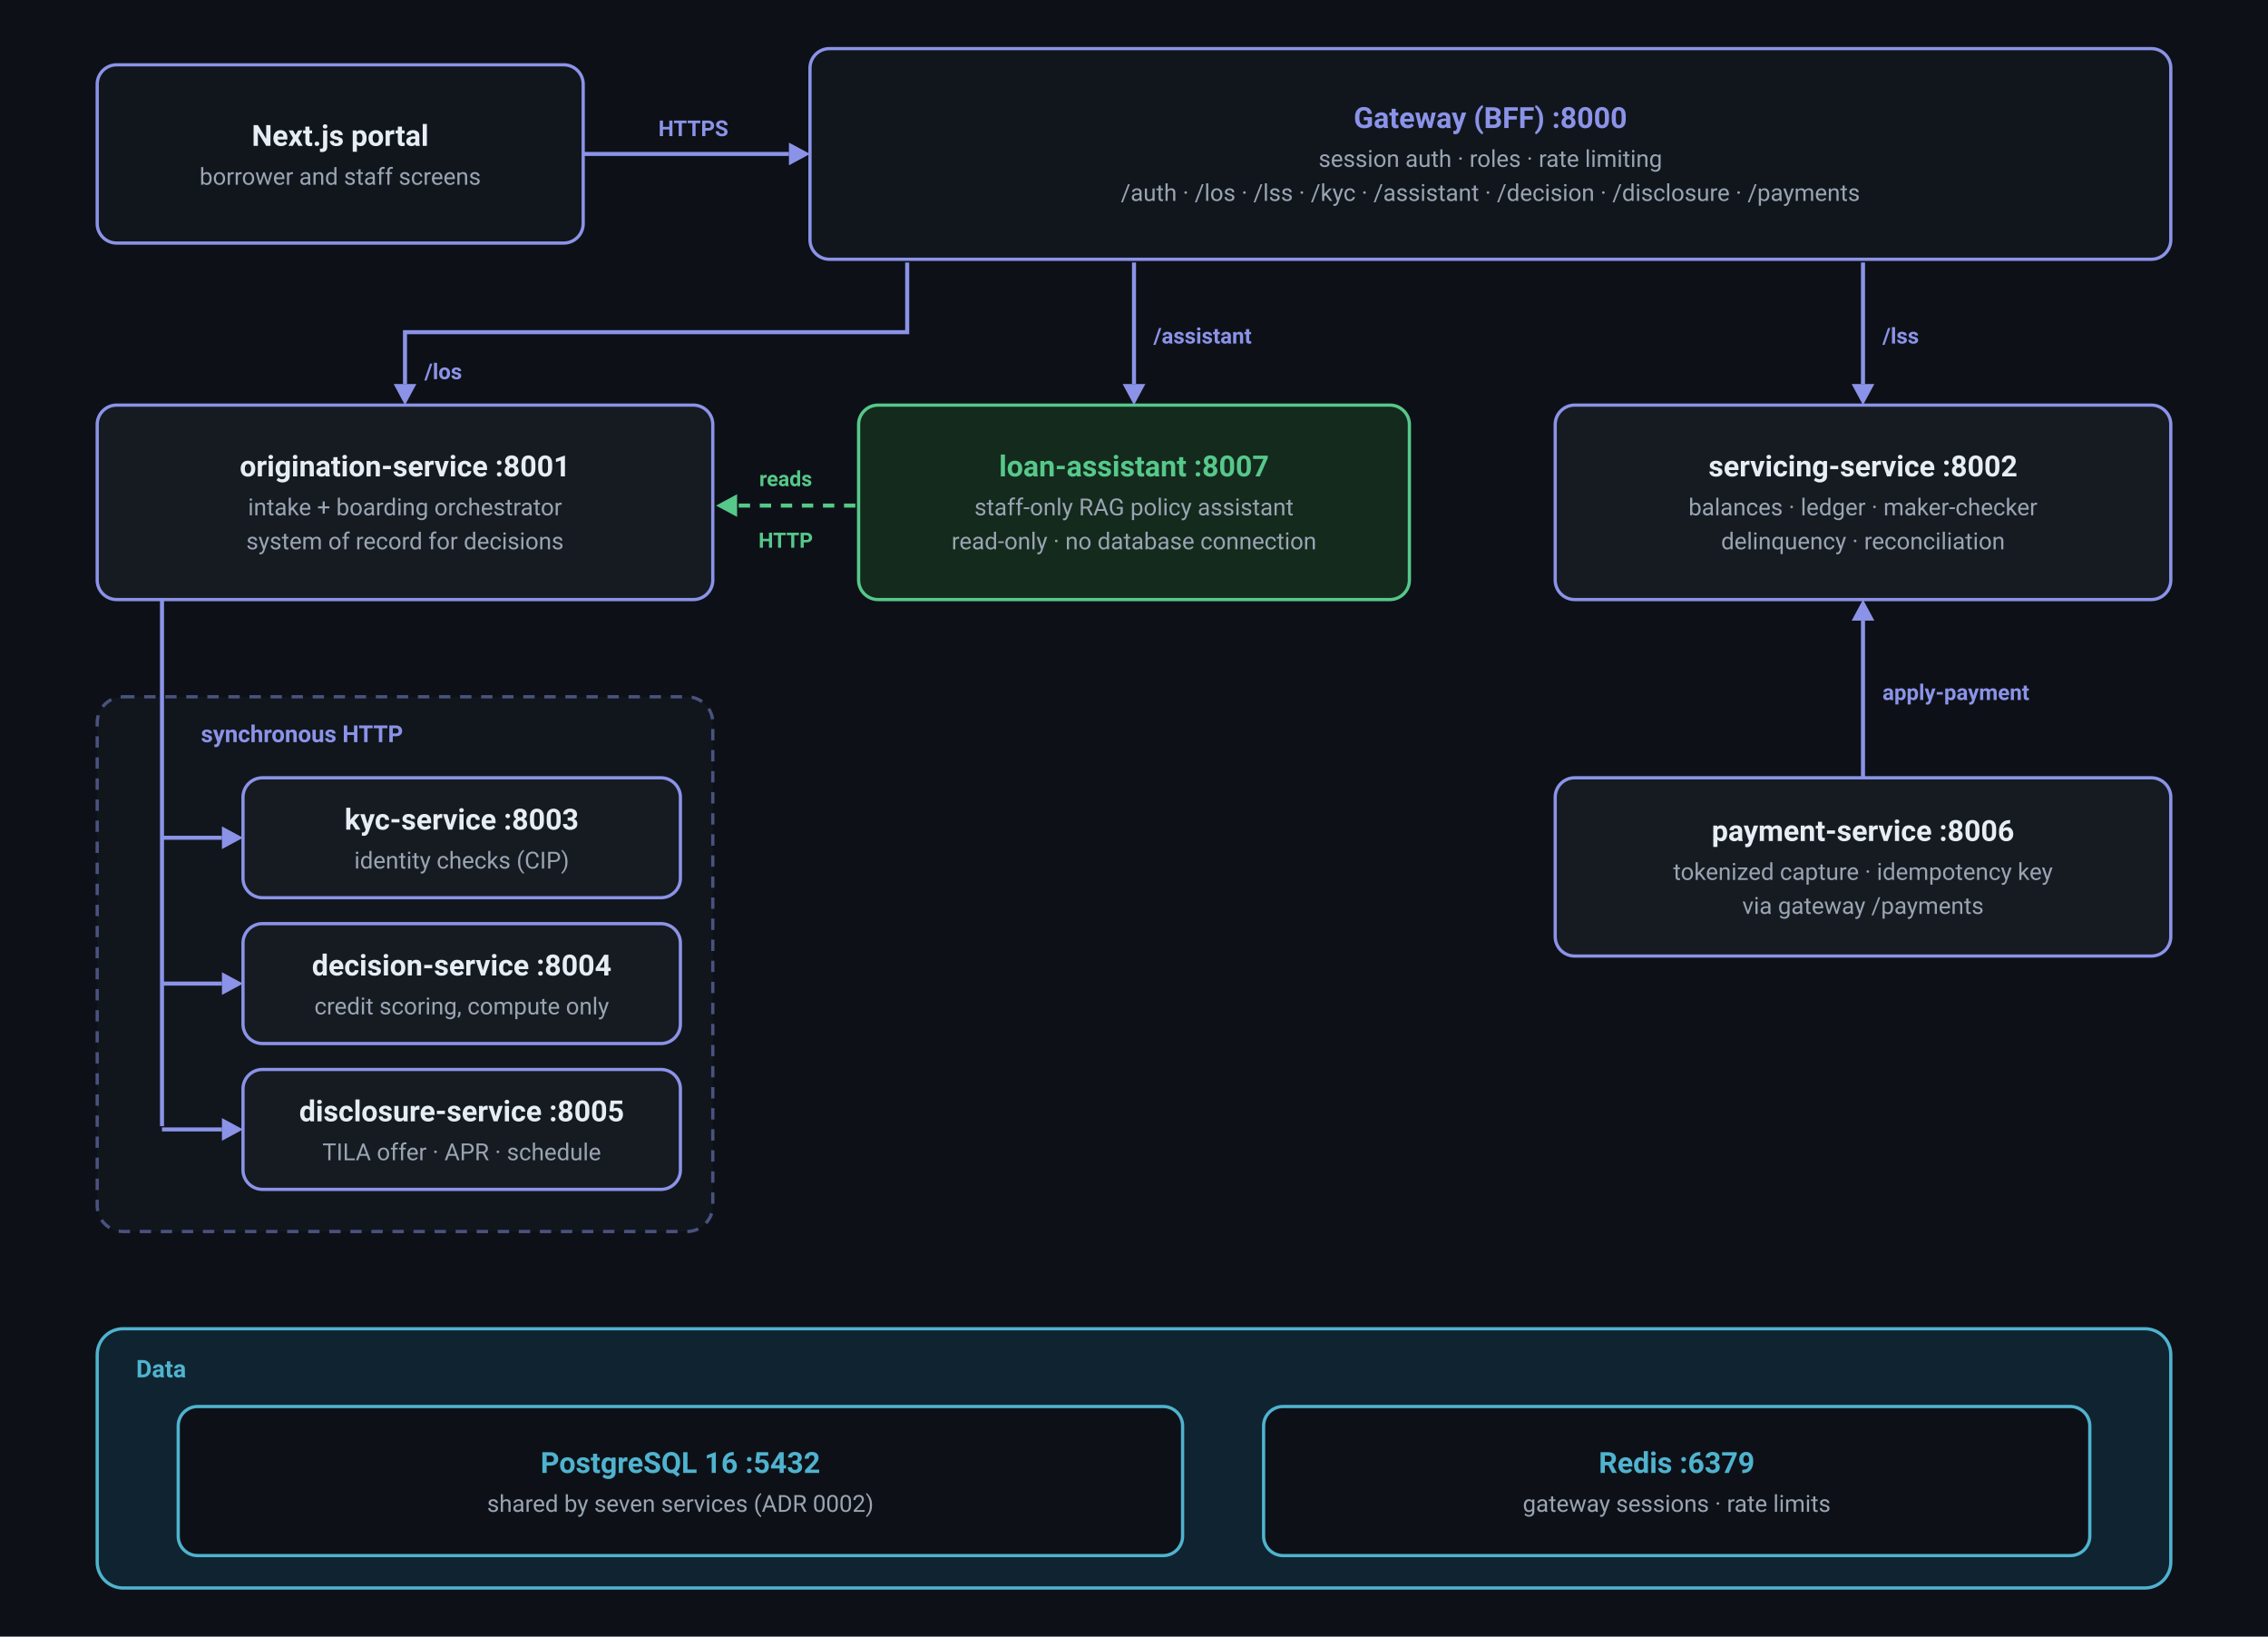
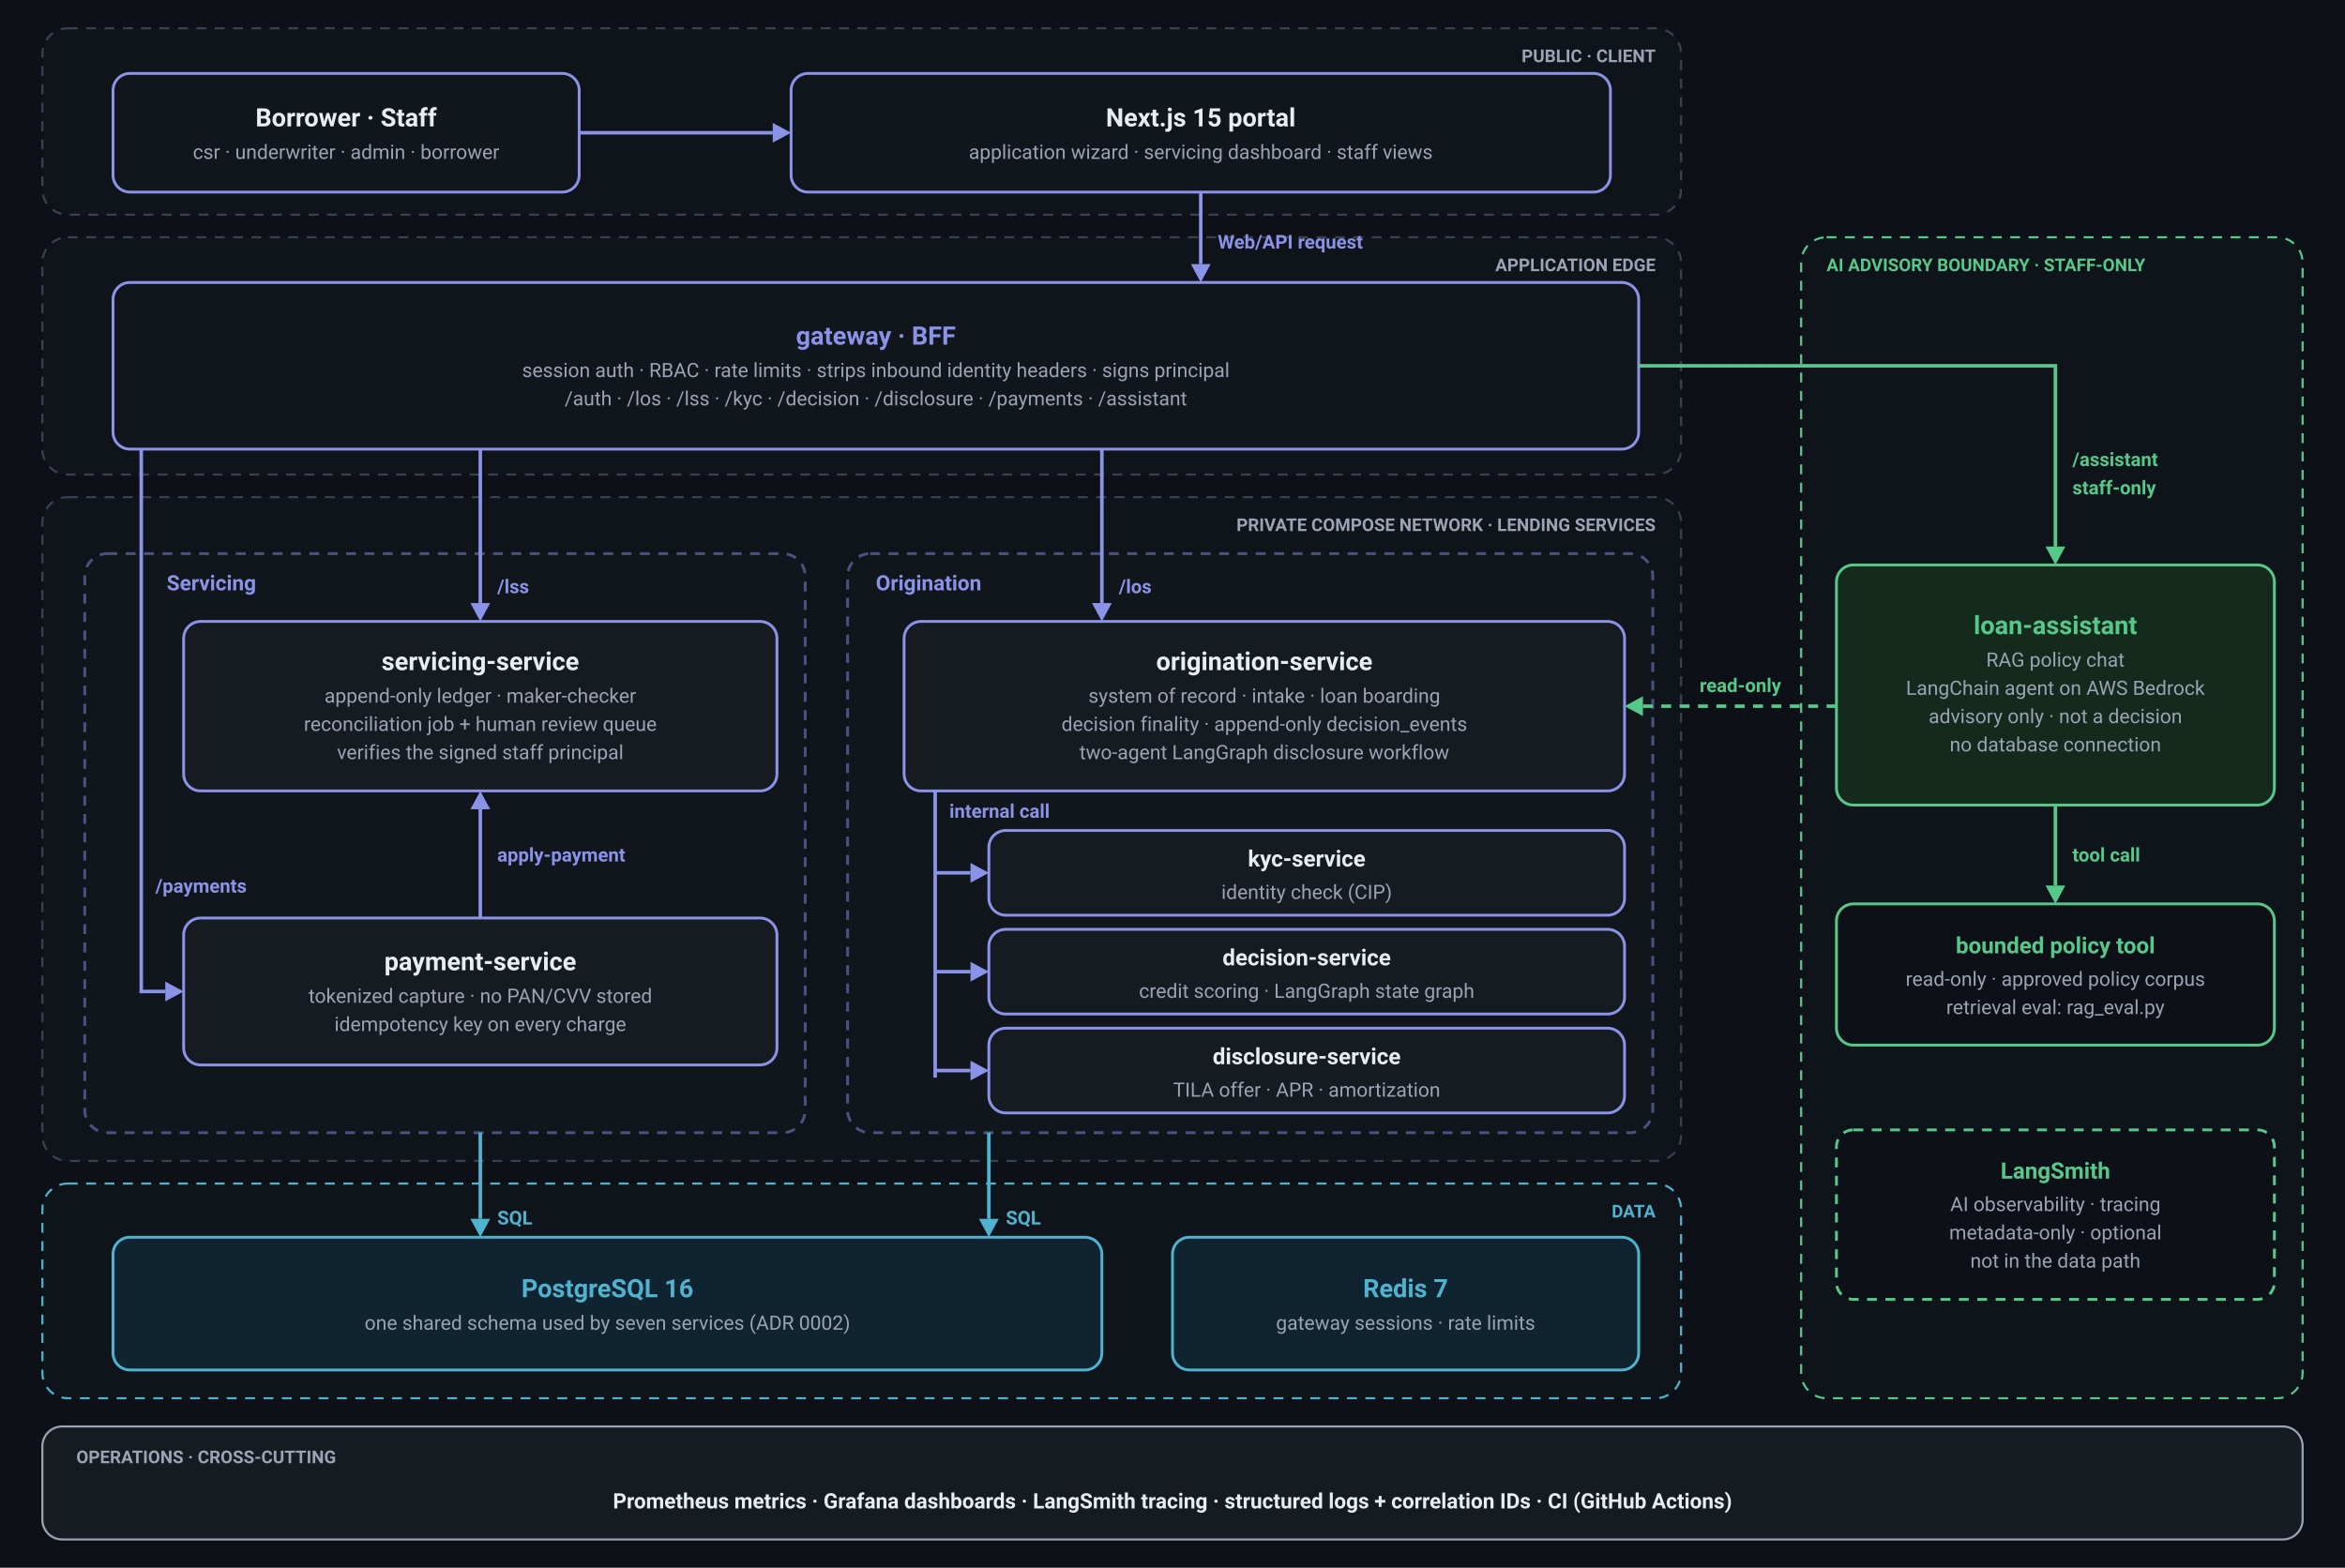
- <svg xmlns="http://www.w3.org/2000/svg" viewBox="0 0 1400 1010" width="1400" height="1010" role="img" aria-label="Meridian Lending architecture: a Next.js portal calls the gateway BFF, which routes to origination, servicing, the loan assistant and payments. Origination calls KYC, decision and disclosure services over synchronous HTTP; payment applies payments to servicing; the loan assistant is staff-only, read-only and has no database connection. PostgreSQL is shared by seven services; Redis holds sessions.">
+ <svg xmlns="http://www.w3.org/2000/svg" viewBox="0 0 1660 1110" width="1660" height="1110" role="img" aria-label="Meridian Lending logical architecture. Borrowers and staff use the Next.js portal, which sends web/API requests to the gateway BFF (session auth, RBAC, rate limits; routes /auth, /los, /lss, /kyc, /decision, /disclosure, /payments, /assistant). Inside the private Compose network, origination-service is the system of record and makes internal calls to kyc-service, decision-service (a LangGraph state graph) and disclosure-service (driven by a two-agent LangGraph workflow); servicing-service holds the append-only ledger, maker-checker and reconciliation, and payment-service applies captured payments to it. Seven services share one PostgreSQL schema; Redis holds gateway sessions and rate limits. A staff-only advisory AI lane holds loan-assistant (RAG policy chat and a LangChain agent on AWS Bedrock with one bounded read-only policy tool), which reads origination read-only and has no database connection. Operations: Prometheus, Grafana, LangSmith tracing and CI.">
  <style>text{font-family:-apple-system,"Segoe UI",Roboto,Helvetica,Arial,sans-serif}</style>
-   <rect width="1400" height="1010" fill="#0d1117" />
-   <rect x="60" y="40" width="300" height="110" rx="12" fill="#11161d" stroke="#8b93e8" stroke-width="2" />
-   <text x="210.0" y="90.0" font-size="18" font-weight="700" fill="#e6edf3" text-anchor="middle">Next.js portal</text>
-   <text x="210.0" y="114.0" font-size="14.5" font-weight="400" fill="#9aa4b2" text-anchor="middle">borrower and staff screens</text>
-   <rect x="500" y="30" width="840" height="130" rx="12" fill="#11161d" stroke="#8b93e8" stroke-width="2" />
-   <text x="920.0" y="79.0" font-size="18" font-weight="700" fill="#8b93e8" text-anchor="middle">Gateway (BFF)  :8000</text>
-   <text x="920.0" y="103.0" font-size="14.5" font-weight="400" fill="#9aa4b2" text-anchor="middle">session auth · roles · rate limiting</text>
-   <text x="920.0" y="124.0" font-size="14.5" font-weight="400" fill="#9aa4b2" text-anchor="middle">/auth · /los · /lss · /kyc · /assistant · /decision · /disclosure · /payments</text>
-   <path d="M360.0,95.0 L487.0,95.0" fill="none" stroke="#8b93e8" stroke-width="2.5" />
-   <path d="M500.0,95.0 L487.0,88.0 L487.0,102.0 z" fill="#8b93e8" />
-   <text x="428" y="84" font-size="13.5" font-weight="600" fill="#8b93e8" text-anchor="middle">HTTPS</text>
-   <rect x="60" y="250" width="380" height="120" rx="12" fill="#161b22" stroke="#8b93e8" stroke-width="2" />
-   <text x="250.0" y="294.0" font-size="18" font-weight="700" fill="#e6edf3" text-anchor="middle">origination-service  :8001</text>
-   <text x="250.0" y="318.0" font-size="14.5" font-weight="400" fill="#9aa4b2" text-anchor="middle">intake + boarding orchestrator</text>
-   <text x="250.0" y="339.0" font-size="14.5" font-weight="400" fill="#9aa4b2" text-anchor="middle">system of record for decisions</text>
-   <rect x="530" y="250" width="340" height="120" rx="12" fill="#132a1d" stroke="#56c88a" stroke-width="2" />
-   <text x="700.0" y="294.0" font-size="18" font-weight="700" fill="#56c88a" text-anchor="middle">loan-assistant  :8007</text>
-   <text x="700.0" y="318.0" font-size="14.5" font-weight="400" fill="#9aa4b2" text-anchor="middle">staff-only RAG policy assistant</text>
-   <text x="700.0" y="339.0" font-size="14.5" font-weight="400" fill="#9aa4b2" text-anchor="middle">read-only · no database connection</text>
-   <rect x="960" y="250" width="380" height="120" rx="12" fill="#161b22" stroke="#8b93e8" stroke-width="2" />
-   <text x="1150.0" y="294.0" font-size="18" font-weight="700" fill="#e6edf3" text-anchor="middle">servicing-service  :8002</text>
-   <text x="1150.0" y="318.0" font-size="14.5" font-weight="400" fill="#9aa4b2" text-anchor="middle">balances · ledger · maker-checker</text>
-   <text x="1150.0" y="339.0" font-size="14.5" font-weight="400" fill="#9aa4b2" text-anchor="middle">delinquency · reconciliation</text>
-   <path d="M560.0,162.0 L560.0,205.0 L250.0,205.0 L250.0,237.0" fill="none" stroke="#8b93e8" stroke-width="2.5" />
-   <path d="M250.0,250.0 L257.0,237.0 L243.0,237.0 z" fill="#8b93e8" />
-   <text x="262" y="234" font-size="13.5" font-weight="600" fill="#8b93e8" text-anchor="start">/los</text>
-   <path d="M700.0,162.0 L700.0,237.0" fill="none" stroke="#8b93e8" stroke-width="2.5" />
-   <path d="M700.0,250.0 L707.0,237.0 L693.0,237.0 z" fill="#8b93e8" />
-   <text x="712" y="212" font-size="13.5" font-weight="600" fill="#8b93e8" text-anchor="start">/assistant</text>
-   <path d="M1150.0,162.0 L1150.0,237.0" fill="none" stroke="#8b93e8" stroke-width="2.5" />
-   <path d="M1150.0,250.0 L1157.0,237.0 L1143.0,237.0 z" fill="#8b93e8" />
-   <text x="1162" y="212" font-size="13.5" font-weight="600" fill="#8b93e8" text-anchor="start">/lss</text>
-   <path d="M528.0,312.0 L455.0,312.0" fill="none" stroke="#56c88a" stroke-width="2.5" stroke-dasharray="7 6" />
-   <path d="M442.0,312.0 L455.0,319.0 L455.0,305.0 z" fill="#56c88a" />
-   <text x="485" y="300" font-size="13" font-weight="600" fill="#56c88a" text-anchor="middle">reads</text>
-   <text x="485" y="338" font-size="13" font-weight="600" fill="#56c88a" text-anchor="middle">HTTP</text>
-   <rect x="60" y="430" width="380" height="330" rx="16" fill="#11161d" stroke="#4a5280" stroke-width="2" stroke-dasharray="7 6" />
-   <text x="124" y="458" font-size="14.5" font-weight="700" fill="#8b93e8" text-anchor="start">synchronous HTTP</text>
-   <path d="M100,370 L100,695" fill="none" stroke="#8b93e8" stroke-width="2.5" />
-   <path d="M100.0,517.0 L137.0,517.0" fill="none" stroke="#8b93e8" stroke-width="2.5" />
-   <path d="M150.0,517.0 L137.0,510.0 L137.0,524.0 z" fill="#8b93e8" />
-   <rect x="150" y="480" width="270" height="74" rx="12" fill="#161b22" stroke="#8b93e8" stroke-width="2" />
-   <text x="285.0" y="512.0" font-size="18" font-weight="700" fill="#e6edf3" text-anchor="middle">kyc-service  :8003</text>
-   <text x="285.0" y="536.0" font-size="14.5" font-weight="400" fill="#9aa4b2" text-anchor="middle">identity checks (CIP)</text>
-   <path d="M100.0,607.0 L137.0,607.0" fill="none" stroke="#8b93e8" stroke-width="2.5" />
-   <path d="M150.0,607.0 L137.0,600.0 L137.0,614.0 z" fill="#8b93e8" />
-   <rect x="150" y="570" width="270" height="74" rx="12" fill="#161b22" stroke="#8b93e8" stroke-width="2" />
-   <text x="285.0" y="602.0" font-size="18" font-weight="700" fill="#e6edf3" text-anchor="middle">decision-service  :8004</text>
-   <text x="285.0" y="626.0" font-size="14.5" font-weight="400" fill="#9aa4b2" text-anchor="middle">credit scoring, compute only</text>
-   <path d="M100.0,697.0 L137.0,697.0" fill="none" stroke="#8b93e8" stroke-width="2.5" />
-   <path d="M150.0,697.0 L137.0,690.0 L137.0,704.0 z" fill="#8b93e8" />
-   <rect x="150" y="660" width="270" height="74" rx="12" fill="#161b22" stroke="#8b93e8" stroke-width="2" />
-   <text x="285.0" y="692.0" font-size="18" font-weight="700" fill="#e6edf3" text-anchor="middle">disclosure-service  :8005</text>
-   <text x="285.0" y="716.0" font-size="14.5" font-weight="400" fill="#9aa4b2" text-anchor="middle">TILA offer · APR · schedule</text>
-   <rect x="960" y="480" width="380" height="110" rx="12" fill="#161b22" stroke="#8b93e8" stroke-width="2" />
-   <text x="1150.0" y="519.0" font-size="18" font-weight="700" fill="#e6edf3" text-anchor="middle">payment-service  :8006</text>
-   <text x="1150.0" y="543.0" font-size="14.5" font-weight="400" fill="#9aa4b2" text-anchor="middle">tokenized capture · idempotency key</text>
-   <text x="1150.0" y="564.0" font-size="14.5" font-weight="400" fill="#9aa4b2" text-anchor="middle">via gateway /payments</text>
-   <path d="M1150.0,480.0 L1150.0,383.0" fill="none" stroke="#8b93e8" stroke-width="2.5" />
-   <path d="M1150.0,370.0 L1143.0,383.0 L1157.0,383.0 z" fill="#8b93e8" />
-   <text x="1162" y="432" font-size="13.5" font-weight="600" fill="#8b93e8" text-anchor="start">apply-payment</text>
-   <rect x="60" y="820" width="1280" height="160" rx="16" fill="#0f2430" stroke="#4fb3cf" stroke-width="2" />
-   <text x="84" y="850" font-size="15" font-weight="700" fill="#4fb3cf" text-anchor="start">Data</text>
-   <rect x="110" y="868" width="620" height="92" rx="12" fill="#0d1117" stroke="#4fb3cf" stroke-width="2" />
-   <text x="420.0" y="909.0" font-size="18" font-weight="700" fill="#4fb3cf" text-anchor="middle">PostgreSQL 16  :5432</text>
-   <text x="420.0" y="933.0" font-size="14.5" font-weight="400" fill="#9aa4b2" text-anchor="middle">shared by seven services (ADR 0002)</text>
-   <rect x="780" y="868" width="510" height="92" rx="12" fill="#0d1117" stroke="#4fb3cf" stroke-width="2" />
-   <text x="1035.0" y="909.0" font-size="18" font-weight="700" fill="#4fb3cf" text-anchor="middle">Redis  :6379</text>
-   <text x="1035.0" y="933.0" font-size="14.5" font-weight="400" fill="#9aa4b2" text-anchor="middle">gateway sessions · rate limits</text>
+   <rect width="1660" height="1110" fill="#0d1117" />
+   <rect x="30" y="20" width="1160" height="132" rx="18" fill="#0f141b" stroke="#3a4050" stroke-width="1.5" stroke-dasharray="7 6" />
+   <text x="1172" y="44" font-size="12.5" font-weight="700" fill="#9aa4b2" text-anchor="end">PUBLIC · CLIENT</text>
+   <rect x="30" y="168" width="1160" height="168" rx="18" fill="#0f141b" stroke="#3a4050" stroke-width="1.5" stroke-dasharray="7 6" />
+   <text x="1172" y="192" font-size="12.5" font-weight="700" fill="#9aa4b2" text-anchor="end">APPLICATION EDGE</text>
+   <rect x="30" y="352" width="1160" height="470" rx="18" fill="#0f141b" stroke="#3a4050" stroke-width="1.5" stroke-dasharray="7 6" />
+   <text x="1172" y="376" font-size="12.5" font-weight="700" fill="#9aa4b2" text-anchor="end">PRIVATE COMPOSE NETWORK · LENDING SERVICES</text>
+   <rect x="30" y="838" width="1160" height="152" rx="18" fill="#0f141b" stroke="#4fb3cf" stroke-width="1.5" stroke-dasharray="7 6" />
+   <text x="1172" y="862" font-size="12.5" font-weight="700" fill="#4fb3cf" text-anchor="end">DATA</text>
+   <rect x="1275" y="168" width="355" height="822" rx="18" fill="#0f141b" stroke="#56c88a" stroke-width="1.5" stroke-dasharray="7 6" />
+   <text x="1293" y="192" font-size="12.5" font-weight="700" fill="#56c88a" text-anchor="start">AI ADVISORY BOUNDARY · STAFF-ONLY</text>
+   <rect x="80" y="52" width="330" height="84" rx="12" fill="#11161d" stroke="#8b93e8" stroke-width="2" />
+   <text x="245.0" y="89.5" font-size="18" font-weight="700" fill="#e6edf3" text-anchor="middle">Borrower · Staff</text>
+   <text x="245.0" y="112.5" font-size="14" font-weight="400" fill="#9aa4b2" text-anchor="middle">csr · underwriter · admin · borrower</text>
+   <rect x="560" y="52" width="580" height="84" rx="12" fill="#11161d" stroke="#8b93e8" stroke-width="2" />
+   <text x="850.0" y="89.5" font-size="18" font-weight="700" fill="#e6edf3" text-anchor="middle">Next.js 15 portal</text>
+   <text x="850.0" y="112.5" font-size="14" font-weight="400" fill="#9aa4b2" text-anchor="middle">application wizard · servicing dashboard · staff views</text>
+   <path d="M410.0,94.0 L547.0,94.0" fill="none" stroke="#8b93e8" stroke-width="2.5" />
+   <path d="M560.0,94.0 L547.0,87.0 L547.0,101.0 z" fill="#8b93e8" />
+   <rect x="80" y="200" width="1080" height="118" rx="12" fill="#11161d" stroke="#8b93e8" stroke-width="2" />
+   <text x="620.0" y="244.0" font-size="18" font-weight="700" fill="#8b93e8" text-anchor="middle">gateway · BFF</text>
+   <text x="620.0" y="267.0" font-size="14" font-weight="400" fill="#9aa4b2" text-anchor="middle">session auth · RBAC · rate limits · strips inbound identity headers · signs principal</text>
+   <text x="620.0" y="287.0" font-size="14" font-weight="400" fill="#9aa4b2" text-anchor="middle">/auth · /los · /lss · /kyc · /decision · /disclosure · /payments · /assistant</text>
+   <path d="M850.0,136.0 L850.0,187.0" fill="none" stroke="#8b93e8" stroke-width="2.5" />
+   <path d="M850.0,200.0 L857.0,187.0 L843.0,187.0 z" fill="#8b93e8" />
+   <text x="862" y="176" font-size="13.5" font-weight="600" fill="#8b93e8" text-anchor="start">Web/API request</text>
+   <rect x="60" y="392" width="510" height="410" rx="16" fill="#11161d" stroke="#4a5280" stroke-width="2" stroke-dasharray="7 6" />
+   <text x="118" y="418" font-size="15" font-weight="700" fill="#8b93e8" text-anchor="start">Servicing</text>
+   <rect x="130" y="440" width="420" height="120" rx="12" fill="#161b22" stroke="#8b93e8" stroke-width="2" />
+   <text x="340.0" y="474.5" font-size="18" font-weight="700" fill="#e6edf3" text-anchor="middle">servicing-service</text>
+   <text x="340.0" y="497.5" font-size="14" font-weight="400" fill="#9aa4b2" text-anchor="middle">append-only ledger · maker-checker</text>
+   <text x="340.0" y="517.5" font-size="14" font-weight="400" fill="#9aa4b2" text-anchor="middle">reconciliation job + human review queue</text>
+   <text x="340.0" y="537.5" font-size="14" font-weight="400" fill="#9aa4b2" text-anchor="middle">verifies the signed staff principal</text>
+   <rect x="130" y="650" width="420" height="104" rx="12" fill="#161b22" stroke="#8b93e8" stroke-width="2" />
+   <text x="340.0" y="687.0" font-size="18" font-weight="700" fill="#e6edf3" text-anchor="middle">payment-service</text>
+   <text x="340.0" y="710.0" font-size="14" font-weight="400" fill="#9aa4b2" text-anchor="middle">tokenized capture · no PAN/CVV stored</text>
+   <text x="340.0" y="730.0" font-size="14" font-weight="400" fill="#9aa4b2" text-anchor="middle">idempotency key on every charge</text>
+   <path d="M340.0,650.0 L340.0,573.0" fill="none" stroke="#8b93e8" stroke-width="2.5" />
+   <path d="M340.0,560.0 L333.0,573.0 L347.0,573.0 z" fill="#8b93e8" />
+   <text x="352" y="610" font-size="13.5" font-weight="600" fill="#8b93e8" text-anchor="start">apply-payment</text>
+   <path d="M340.0,318.0 L340.0,427.0" fill="none" stroke="#8b93e8" stroke-width="2.5" />
+   <path d="M340.0,440.0 L347.0,427.0 L333.0,427.0 z" fill="#8b93e8" />
+   <text x="352" y="420" font-size="13.5" font-weight="600" fill="#8b93e8" text-anchor="start">/lss</text>
+   <path d="M100.0,318.0 L100.0,702.0 L117.0,702.0" fill="none" stroke="#8b93e8" stroke-width="2.5" />
+   <path d="M130.0,702.0 L117.0,695.0 L117.0,709.0 z" fill="#8b93e8" />
+   <text x="110" y="632" font-size="13.5" font-weight="600" fill="#8b93e8" text-anchor="start">/payments</text>
+   <rect x="600" y="392" width="570" height="410" rx="16" fill="#11161d" stroke="#4a5280" stroke-width="2" stroke-dasharray="7 6" />
+   <text x="620" y="418" font-size="15" font-weight="700" fill="#8b93e8" text-anchor="start">Origination</text>
+   <rect x="640" y="440" width="510" height="120" rx="12" fill="#161b22" stroke="#8b93e8" stroke-width="2" />
+   <text x="895.0" y="474.5" font-size="18" font-weight="700" fill="#e6edf3" text-anchor="middle">origination-service</text>
+   <text x="895.0" y="497.5" font-size="14" font-weight="400" fill="#9aa4b2" text-anchor="middle">system of record · intake · loan boarding</text>
+   <text x="895.0" y="517.5" font-size="14" font-weight="400" fill="#9aa4b2" text-anchor="middle">decision finality · append-only decision_events</text>
+   <text x="895.0" y="537.5" font-size="14" font-weight="400" fill="#9aa4b2" text-anchor="middle">two-agent LangGraph disclosure workflow</text>
+   <path d="M780.0,318.0 L780.0,427.0" fill="none" stroke="#8b93e8" stroke-width="2.5" />
+   <path d="M780.0,440.0 L787.0,427.0 L773.0,427.0 z" fill="#8b93e8" />
+   <text x="792" y="420" font-size="13.5" font-weight="600" fill="#8b93e8" text-anchor="start">/los</text>
+   <path d="M662.0,560.0 L662.0,763.0" fill="none" stroke="#8b93e8" stroke-width="2.5" />
+   <text x="672" y="579" font-size="13.5" font-weight="600" fill="#8b93e8" text-anchor="start">internal call</text>
+   <path d="M662.0,618.0 L687.0,618.0" fill="none" stroke="#8b93e8" stroke-width="2.5" />
+   <path d="M700.0,618.0 L687.0,611.0 L687.0,625.0 z" fill="#8b93e8" />
+   <rect x="700" y="588" width="450" height="60" rx="12" fill="#161b22" stroke="#8b93e8" stroke-width="2" />
+   <text x="925.0" y="613.5" font-size="16" font-weight="700" fill="#e6edf3" text-anchor="middle">kyc-service</text>
+   <text x="925.0" y="636.5" font-size="14" font-weight="400" fill="#9aa4b2" text-anchor="middle">identity check (CIP)</text>
+   <path d="M662.0,688.0 L687.0,688.0" fill="none" stroke="#8b93e8" stroke-width="2.5" />
+   <path d="M700.0,688.0 L687.0,681.0 L687.0,695.0 z" fill="#8b93e8" />
+   <rect x="700" y="658" width="450" height="60" rx="12" fill="#161b22" stroke="#8b93e8" stroke-width="2" />
+   <text x="925.0" y="683.5" font-size="16" font-weight="700" fill="#e6edf3" text-anchor="middle">decision-service</text>
+   <text x="925.0" y="706.5" font-size="14" font-weight="400" fill="#9aa4b2" text-anchor="middle">credit scoring · LangGraph state graph</text>
+   <path d="M662.0,758.0 L687.0,758.0" fill="none" stroke="#8b93e8" stroke-width="2.5" />
+   <path d="M700.0,758.0 L687.0,751.0 L687.0,765.0 z" fill="#8b93e8" />
+   <rect x="700" y="728" width="450" height="60" rx="12" fill="#161b22" stroke="#8b93e8" stroke-width="2" />
+   <text x="925.0" y="753.5" font-size="16" font-weight="700" fill="#e6edf3" text-anchor="middle">disclosure-service</text>
+   <text x="925.0" y="776.5" font-size="14" font-weight="400" fill="#9aa4b2" text-anchor="middle">TILA offer · APR · amortization</text>
+   <rect x="80" y="876" width="700" height="94" rx="12" fill="#0f2430" stroke="#4fb3cf" stroke-width="2" />
+   <text x="430.0" y="918.5" font-size="18" font-weight="700" fill="#4fb3cf" text-anchor="middle">PostgreSQL 16</text>
+   <text x="430.0" y="941.5" font-size="14" font-weight="400" fill="#9aa4b2" text-anchor="middle">one shared schema used by seven services (ADR 0002)</text>
+   <rect x="830" y="876" width="330" height="94" rx="12" fill="#0f2430" stroke="#4fb3cf" stroke-width="2" />
+   <text x="995.0" y="918.5" font-size="18" font-weight="700" fill="#4fb3cf" text-anchor="middle">Redis 7</text>
+   <text x="995.0" y="941.5" font-size="14" font-weight="400" fill="#9aa4b2" text-anchor="middle">gateway sessions · rate limits</text>
+   <path d="M340.0,802.0 L340.0,863.0" fill="none" stroke="#4fb3cf" stroke-width="2.5" />
+   <path d="M340.0,876.0 L347.0,863.0 L333.0,863.0 z" fill="#4fb3cf" />
+   <text x="352" y="867" font-size="13.5" font-weight="600" fill="#4fb3cf" text-anchor="start">SQL</text>
+   <path d="M700.0,802.0 L700.0,863.0" fill="none" stroke="#4fb3cf" stroke-width="2.5" />
+   <path d="M700.0,876.0 L707.0,863.0 L693.0,863.0 z" fill="#4fb3cf" />
+   <text x="712" y="867" font-size="13.5" font-weight="600" fill="#4fb3cf" text-anchor="start">SQL</text>
+   <rect x="1300" y="400" width="310" height="170" rx="12" fill="#132a1d" stroke="#56c88a" stroke-width="2" />
+   <text x="1455.0" y="449.0" font-size="18" font-weight="700" fill="#56c88a" text-anchor="middle">loan-assistant</text>
+   <text x="1455.0" y="472.0" font-size="14" font-weight="400" fill="#9aa4b2" text-anchor="middle">RAG policy chat</text>
+   <text x="1455.0" y="492.0" font-size="14" font-weight="400" fill="#9aa4b2" text-anchor="middle">LangChain agent on AWS Bedrock</text>
+   <text x="1455.0" y="512.0" font-size="14" font-weight="400" fill="#9aa4b2" text-anchor="middle">advisory only · not a decision</text>
+   <text x="1455.0" y="532.0" font-size="14" font-weight="400" fill="#9aa4b2" text-anchor="middle">no database connection</text>
+   <path d="M1160.0,259.0 L1455.0,259.0 L1455.0,387.0" fill="none" stroke="#56c88a" stroke-width="2.5" />
+   <path d="M1455.0,400.0 L1462.0,387.0 L1448.0,387.0 z" fill="#56c88a" />
+   <text x="1467" y="330" font-size="13.5" font-weight="600" fill="#56c88a" text-anchor="start">/assistant</text>
+   <text x="1467" y="350" font-size="13.5" font-weight="600" fill="#56c88a" text-anchor="start">staff-only</text>
+   <path d="M1300.0,500.0 L1163.0,500.0" fill="none" stroke="#56c88a" stroke-width="2.5" stroke-dasharray="7 6" />
+   <path d="M1150.0,500.0 L1163.0,507.0 L1163.0,493.0 z" fill="#56c88a" />
+   <text x="1232" y="490" font-size="13.5" font-weight="600" fill="#56c88a" text-anchor="middle">read-only</text>
+   <rect x="1300" y="640" width="310" height="100" rx="12" fill="#0d1117" stroke="#56c88a" stroke-width="2" />
+   <text x="1455.0" y="675.0" font-size="16" font-weight="700" fill="#56c88a" text-anchor="middle">bounded policy tool</text>
+   <text x="1455.0" y="698.0" font-size="14" font-weight="400" fill="#9aa4b2" text-anchor="middle">read-only · approved policy corpus</text>
+   <text x="1455.0" y="718.0" font-size="14" font-weight="400" fill="#9aa4b2" text-anchor="middle">retrieval eval: rag_eval.py</text>
+   <path d="M1455.0,570.0 L1455.0,627.0" fill="none" stroke="#56c88a" stroke-width="2.5" />
+   <path d="M1455.0,640.0 L1462.0,627.0 L1448.0,627.0 z" fill="#56c88a" />
+   <text x="1467" y="610" font-size="13.5" font-weight="600" fill="#56c88a" text-anchor="start">tool call</text>
+   <rect x="1300" y="800" width="310" height="120" rx="12" fill="#0d1117" stroke="#56c88a" stroke-width="2" stroke-dasharray="7 6" />
+   <text x="1455.0" y="834.5" font-size="16" font-weight="700" fill="#56c88a" text-anchor="middle">LangSmith</text>
+   <text x="1455.0" y="857.5" font-size="14" font-weight="400" fill="#9aa4b2" text-anchor="middle">AI observability · tracing</text>
+   <text x="1455.0" y="877.5" font-size="14" font-weight="400" fill="#9aa4b2" text-anchor="middle">metadata-only · optional</text>
+   <text x="1455.0" y="897.5" font-size="14" font-weight="400" fill="#9aa4b2" text-anchor="middle">not in the data path</text>
+   <rect x="30" y="1010" width="1600" height="80" rx="14" fill="#161a21" stroke="#9aa4b2" stroke-width="1.5" />
+   <text x="54" y="1036" font-size="12.5" font-weight="700" fill="#9aa4b2" text-anchor="start">OPERATIONS · CROSS-CUTTING</text>
+   <text x="830" y="1068" font-size="15" font-weight="600" fill="#e6edf3" text-anchor="middle">Prometheus metrics  ·  Grafana dashboards  ·  LangSmith tracing  ·  structured logs + correlation IDs  ·  CI (GitHub Actions)</text>
</svg>
